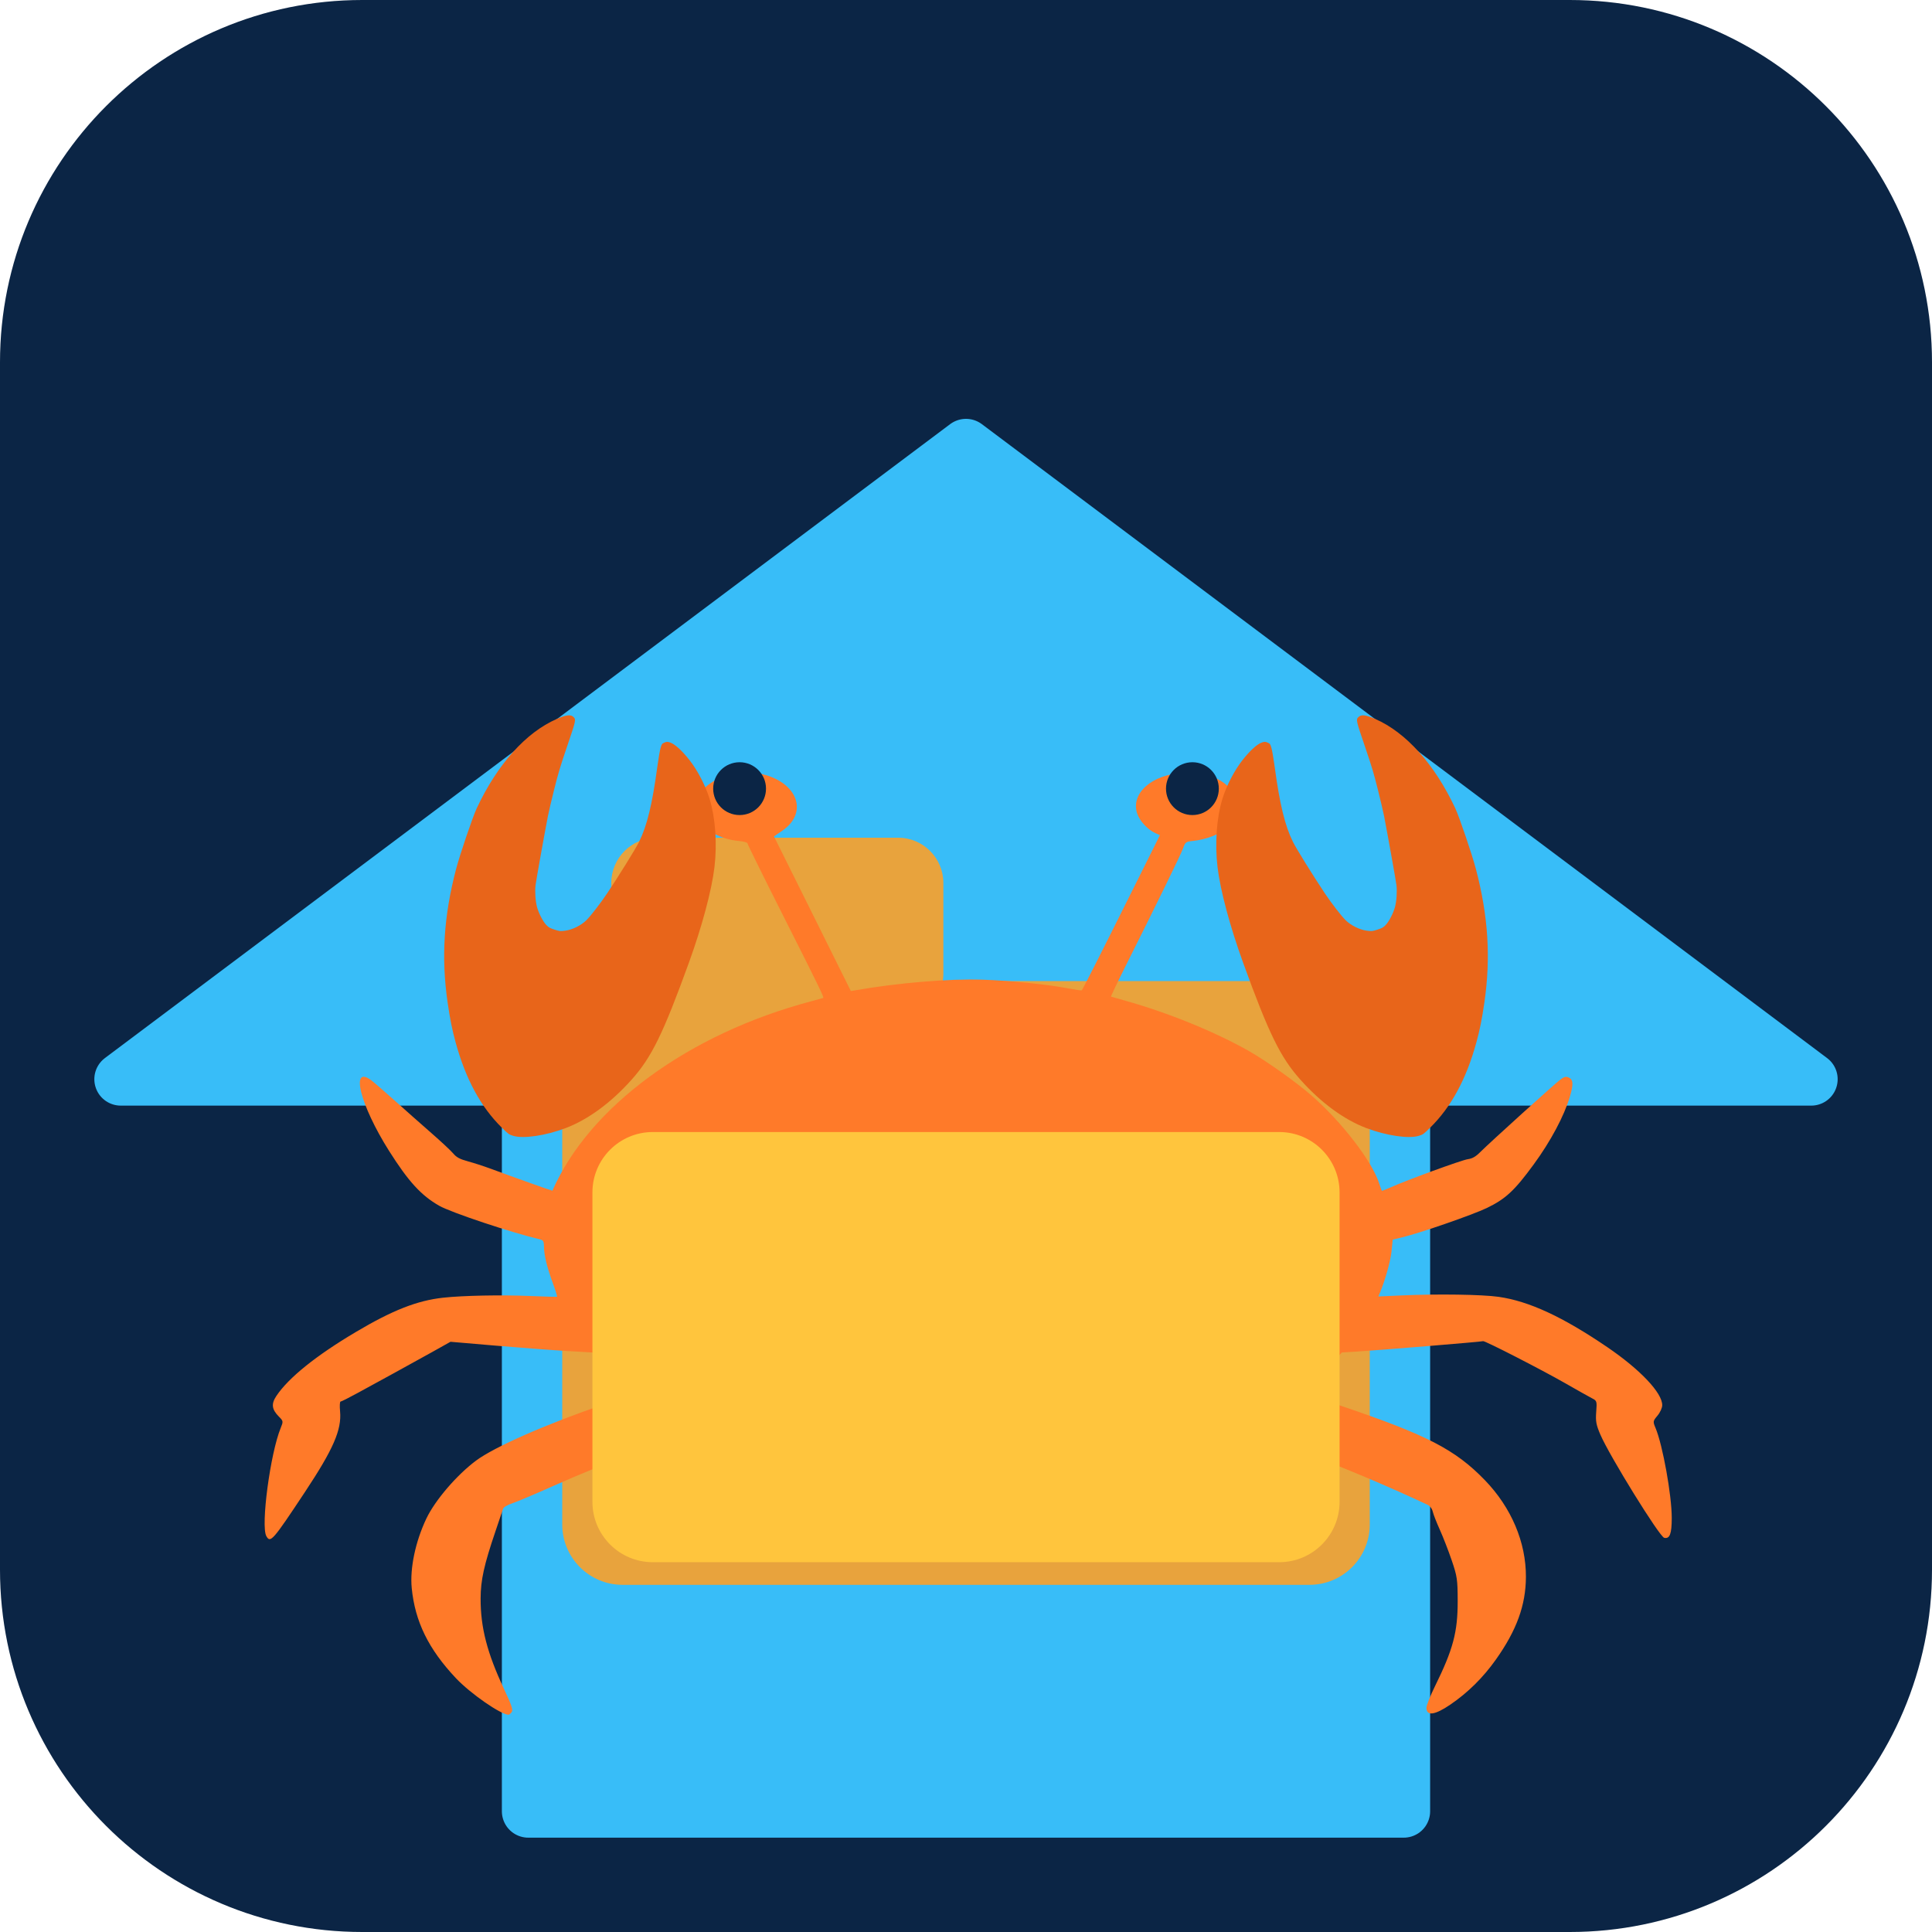
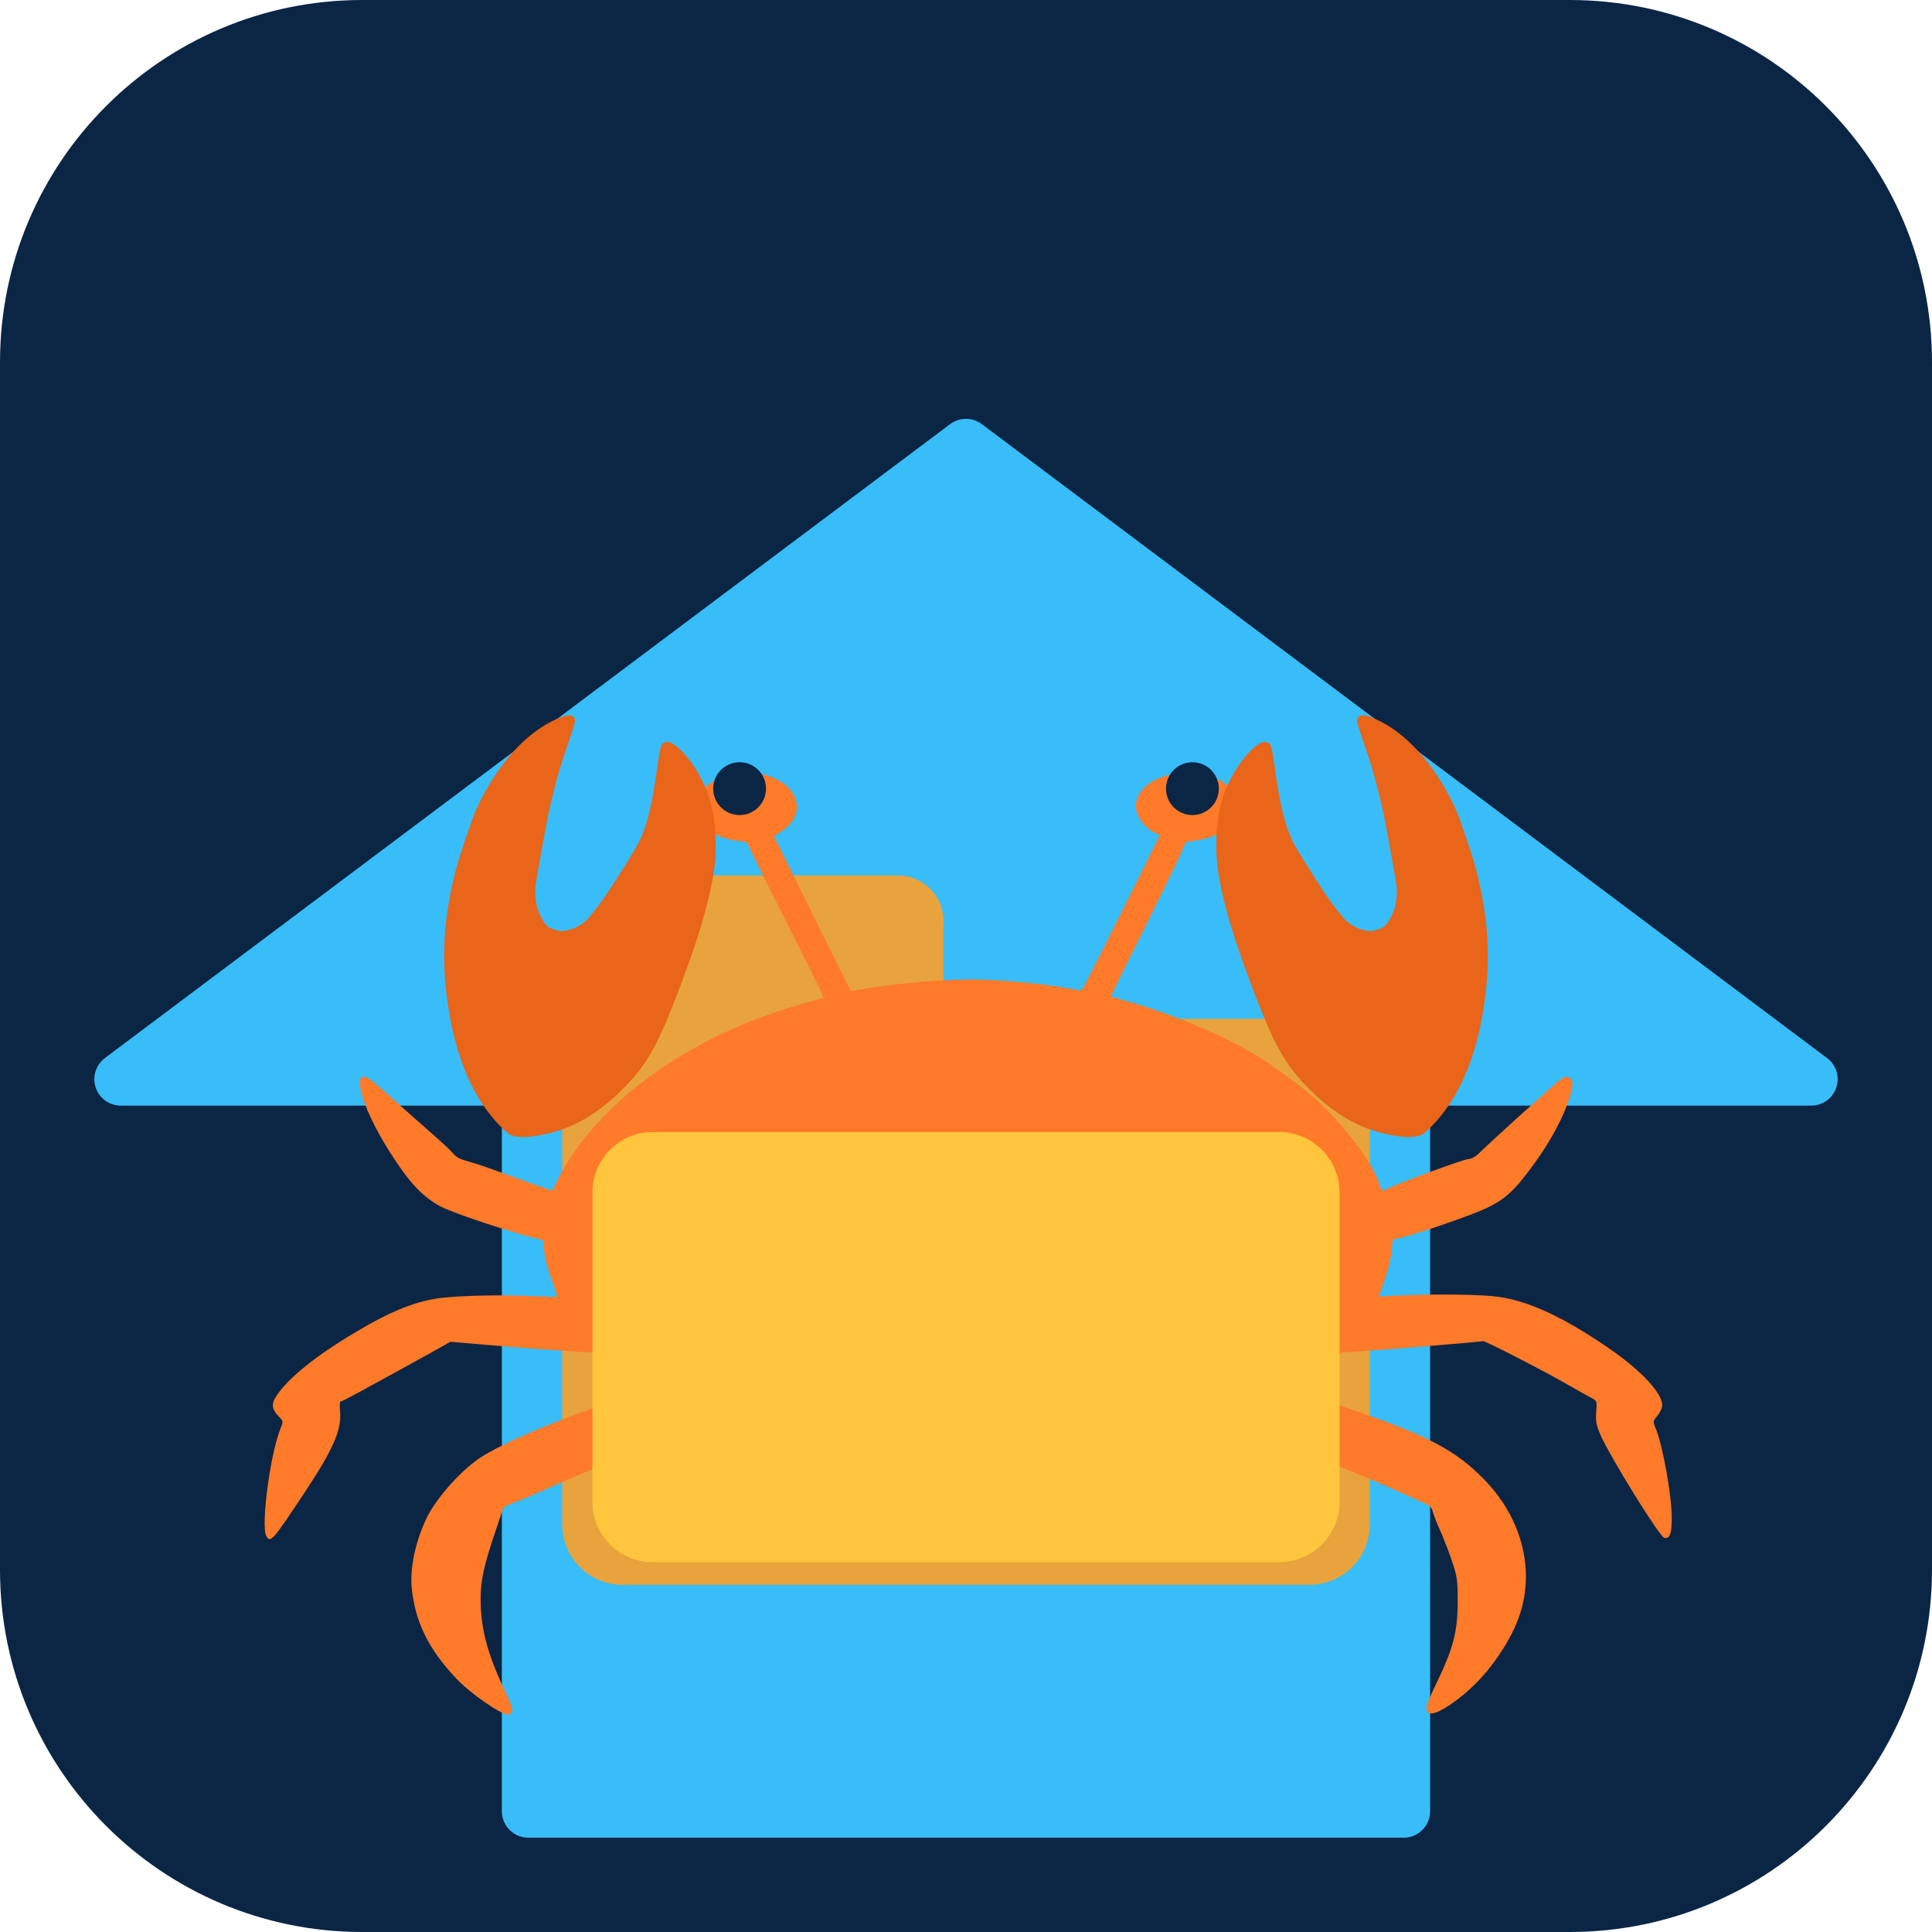
<svg xmlns="http://www.w3.org/2000/svg" viewBox="0 0 512 512" width="512" height="512">
  <rect x="0" y="0" width="512" height="512" rx="96" fill="#0B2545" />
  <path d="M256 118 L480 286 H372 V480 H140 V286 H32 Z" fill="#38BDF8" stroke="#38BDF8" stroke-width="14" stroke-linejoin="round" />
-   <rect x="162" y="222" width="88" height="48" rx="12" fill="#E8A33D" />
-   <rect x="149" y="260" width="214" height="160" rx="16" fill="#E8A33D" />
+   <rect x="162" y="232" width="88" height="46" rx="12" fill="#E8A33D" />
+   <rect x="149" y="270" width="214" height="150" rx="16" fill="#E8A33D" />
  <g fill="#FF7A29" transform="translate(-2.0,157.9) scale(0.504,0.3444)">
    <path d="M 385.462 138.366 C 379.171 141.295, 372.670 148.536, 371.011 154.462 C 369.417 160.155, 370.091 169.384, 372.461 174.320 C 376.090 181.881, 383.914 187.478, 392.497 188.655 C 395.017 189, 397 189.805, 397 190.484 C 397 191.150, 405.365 215.951, 415.588 245.598 C 434.707 301.039, 437.365 309.029, 436.818 309.430 C 436.643 309.559, 433.800 310.711, 430.500 311.990 C 366.087 336.965, 313.856 392.911, 294.429 457.738 C 294.363 457.959, 275.367 448.061, 261.500 440.580 C 258.200 438.800, 253.025 436.357, 250 435.151 C 245.755 433.460, 243.998 432.083, 242.301 429.120 C 241.091 427.007, 235.910 419.929, 230.788 413.390 C 225.666 406.850, 217.024 395.650, 211.582 388.500 C 206.141 381.350, 200.550 374.262, 199.158 372.750 C 187.944 360.570, 193.332 391.879, 208.494 427 C 218.707 450.657, 225.407 461.394, 234.912 469.332 C 241.183 474.570, 272.891 490.027, 288.250 495.333 C 289.587 495.794, 290.002 497.066, 290.008 500.719 C 290.018 507.229, 291.548 516.507, 294.639 528.802 C 296.064 534.468, 297.065 539.223, 296.865 539.368 C 296.664 539.514, 290.200 539.240, 282.500 538.760 C 267.511 537.825, 247.349 538.411, 236.975 540.081 C 223.284 542.286, 210.353 549.727, 191 566.536 C 170.154 584.642, 155.713 601.648, 149.314 615.626 C 146.491 621.792, 146.838 626.009, 150.628 631.594 C 152.941 635.002, 152.972 635.294, 151.567 640.310 C 146.085 659.878, 141.017 715.653, 144.006 723.516 C 146.141 729.131, 147.301 727.193, 164.362 689.500 C 179.264 656.580, 183.691 641.674, 182.781 627.495 C 182.517 623.373, 182.638 620, 183.050 620 C 183.462 620, 187.584 616.962, 192.210 613.250 C 196.836 609.538, 205.319 602.753, 211.060 598.173 C 216.802 593.593, 225.853 586.280, 231.173 581.921 L 240.846 573.997 264.460 576.953 C 277.448 578.580, 294.618 580.466, 302.614 581.145 L 317.154 582.381 318.971 585.940 C 321.545 590.982, 331.523 604.808, 335.779 609.232 C 337.754 611.284, 339.174 613.113, 338.935 613.297 C 338.696 613.480, 330.721 617.537, 321.214 622.311 C 290.891 637.538, 263.891 654.938, 254.255 665.464 C 244.108 676.547, 232.734 695.965, 228.167 710 C 222.413 727.684, 219.444 748.299, 220.461 763.500 C 222.189 789.296, 229.299 810.516, 243.704 832.870 C 251.337 844.713, 267.380 861, 271.415 861 C 271.698 861, 272.411 860.101, 272.999 859.002 C 273.849 857.413, 273.043 853.808, 269.059 841.390 C 260.102 813.468, 256.639 793.916, 256.682 771.500 C 256.710 757.347, 258.484 745.638, 264.564 719.500 C 266.483 711.250, 268.250 703.585, 268.491 702.466 C 268.750 701.266, 270.793 699.527, 273.476 698.224 C 275.977 697.009, 286.612 690.397, 297.110 683.531 C 307.608 676.665, 321.891 668.157, 328.849 664.625 C 335.807 661.092, 348.047 654.887, 356.049 650.836 L 370.598 643.470 379.549 649.271 C 402.879 664.390, 434.871 677.472, 462.071 683.014 C 485.105 687.709, 520.167 689.441, 541.500 686.939 C 580.997 682.306, 615.172 670.020, 646.363 649.237 C 653.342 644.587, 657.666 642.290, 658.382 642.853 C 659.459 643.700, 664.647 646.473, 690.500 660.017 C 707.751 669.055, 732.751 684.426, 754.613 699.436 C 755.874 700.302, 756.977 702.452, 757.347 704.767 C 757.688 706.902, 759.348 713.115, 761.036 718.574 C 762.723 724.033, 765.524 734.575, 767.259 742 C 770.174 754.474, 770.416 756.868, 770.437 773.500 C 770.468 797.352, 768.037 810.718, 758.530 838.958 C 756.039 846.360, 754 853.871, 754 855.649 C 754 862.151, 758.426 861.308, 766.492 853.268 C 775.798 843.991, 783.798 832.427, 790.542 818.500 C 801.458 795.959, 806.241 776.706, 806.317 755 C 806.410 728.313, 798.661 701.559, 784.733 680.478 C 769.184 656.944, 754.138 645.561, 709.250 623.375 C 697.563 617.599, 688 612.695, 688 612.478 C 688 612.261, 691.188 608.128, 695.084 603.292 C 698.980 598.456, 703.811 591.740, 705.820 588.367 L 709.472 582.233 716.986 581.575 C 728.627 580.554, 783.374 573.959, 783.809 573.525 C 784.439 572.894, 814.562 595.480, 827 605.909 C 833.325 611.212, 839.675 616.433, 841.111 617.510 C 843.640 619.407, 843.708 619.736, 843.277 627.984 C 842.904 635.124, 843.260 637.951, 845.480 645.484 C 850.341 661.983, 876.568 724.023, 879.028 724.843 C 881.959 725.820, 883 721.812, 882.999 709.559 C 882.997 692.105, 878.237 653.429, 874.481 640.350 C 873.048 635.358, 873.079 635.066, 875.489 630.850 C 876.900 628.381, 877.981 624.891, 877.988 622.779 C 878.019 613.305, 866.398 595.344, 849.088 578.109 C 825.583 554.707, 807.960 542.774, 791.930 539.407 C 783.308 537.596, 759.702 537.090, 741.116 538.318 L 728.731 539.136 729.406 536.818 C 732.184 527.283, 735.128 512.017, 735.652 504.435 L 736.277 495.371 741.389 493.577 C 750.732 490.298, 778.394 476.259, 785.763 471.057 C 795.625 464.095, 800.293 457.750, 810.375 437.609 C 819.322 419.734, 826.445 400.196, 829.465 385.248 C 831.385 375.748, 831.211 372.147, 828.761 370.613 C 827.367 369.740, 826.546 370.018, 824.628 372.012 C 822.050 374.691, 787.478 420.457, 782.207 428.169 C 779.868 431.590, 778.145 433.016, 775.758 433.504 C 772.540 434.162, 743.599 449.626, 735.130 455.212 C 732.727 456.797, 730.670 457.960, 730.559 457.797 C 730.449 457.634, 729.815 455.050, 729.152 452.056 C 725.377 435.020, 709.458 404.776, 693.593 384.500 C 685.565 374.240, 669.933 357.989, 660.695 350.300 C 642.913 335.500, 618.065 320.704, 595.500 311.478 C 591.650 309.904, 588.351 308.515, 588.168 308.393 C 587.986 308.270, 591.514 297.444, 596.008 284.335 C 611.695 238.581, 624.748 199.461, 626.032 194.352 C 627.281 189.382, 627.467 189.182, 631.413 188.571 C 638.285 187.508, 645.704 183.296, 648.845 178.675 C 652.770 172.901, 654 168.759, 654 161.318 C 654 145.776, 642.098 135.080, 626.078 136.227 C 609.695 137.399, 598.429 151.934, 601.896 167.426 C 603.194 173.224, 607.404 179.908, 611.414 182.536 L 613.868 184.143 600.526 223.322 C 582.638 275.850, 573.194 303.140, 572.748 303.585 C 572.546 303.788, 569.257 303.076, 565.440 302.003 C 554.660 298.974, 534.798 296.042, 520.500 295.369 C 502.881 294.539, 476.355 297.768, 453.932 303.472 L 451.364 304.126 431.150 244.621 L 410.936 185.116 415.312 180.741 C 428.384 167.669, 424.127 145.822, 407 138.079 C 400.668 135.216, 391.978 135.331, 385.462 138.366" />
  </g>
  <rect x="157" y="300" width="198" height="114" rx="16" fill="#FFC53D" />
  <g fill="#E8651A" transform="translate(33,-43) rotate(-72 100 322) translate(48.0,242.4) scale(0.1688)">
    <path d="M 560 314.076 C 483.768 318.510, 420.715 334.684, 356.694 366.225 C 333.385 377.708, 318.172 386.270, 301 397.568 C 251.168 430.355, 216.846 466.498, 196.195 507.934 C 189.792 520.783, 189.502 521.676, 189.552 528.434 C 189.676 545.154, 205.550 577.232, 226.700 603.500 C 250.292 632.801, 286.518 658.814, 331 678.393 C 373.978 697.310, 414.908 703.127, 533 707.103 C 593.897 709.153, 652.607 706.060, 688.500 698.910 C 724.745 691.690, 761.992 676.622, 787.500 658.859 C 805.650 646.221, 825.001 626.545, 836.697 608.837 C 847.111 593.069, 853 579.766, 853 572.009 C 853 567.919, 852.479 566.449, 850.077 563.766 C 847.288 560.649, 846.843 560.506, 840.327 560.629 C 836.572 560.700, 823.375 562.600, 811 564.851 C 751.886 575.603, 717.535 578.203, 689.358 574.057 C 677.568 572.323, 629.875 560.604, 597.352 551.451 C 579.354 546.386, 555.134 537.705, 546.841 533.347 C 536.604 527.968, 526.364 517.539, 521.342 507.378 C 517.738 500.085, 517.501 499.044, 517.509 490.552 C 517.517 482.525, 517.845 480.878, 520.400 476.006 C 523.819 469.485, 534.127 458.985, 542.500 453.493 C 550.506 448.242, 564.664 442.519, 574.500 440.559 C 581.318 439.200, 648.028 429.995, 683.500 425.519 C 689.550 424.755, 708.675 423.150, 726 421.951 C 753.305 420.062, 762.816 419.845, 797.420 420.324 C 840.024 420.913, 841.440 420.783, 843.970 416.055 C 847.006 410.383, 844.180 404.018, 833.067 391.500 C 798.020 352.020, 736.577 324.849, 661 315.409 C 645.952 313.529, 583.554 312.706, 560 314.076" />
  </g>
  <g fill="#E8651A" transform="translate(512,0) scale(-1,1) translate(33,-43) rotate(-72 100 322) translate(48.0,242.4) scale(0.1688)">
    <path d="M 560 314.076 C 483.768 318.510, 420.715 334.684, 356.694 366.225 C 333.385 377.708, 318.172 386.270, 301 397.568 C 251.168 430.355, 216.846 466.498, 196.195 507.934 C 189.792 520.783, 189.502 521.676, 189.552 528.434 C 189.676 545.154, 205.550 577.232, 226.700 603.500 C 250.292 632.801, 286.518 658.814, 331 678.393 C 373.978 697.310, 414.908 703.127, 533 707.103 C 593.897 709.153, 652.607 706.060, 688.500 698.910 C 724.745 691.690, 761.992 676.622, 787.500 658.859 C 805.650 646.221, 825.001 626.545, 836.697 608.837 C 847.111 593.069, 853 579.766, 853 572.009 C 853 567.919, 852.479 566.449, 850.077 563.766 C 847.288 560.649, 846.843 560.506, 840.327 560.629 C 836.572 560.700, 823.375 562.600, 811 564.851 C 751.886 575.603, 717.535 578.203, 689.358 574.057 C 677.568 572.323, 629.875 560.604, 597.352 551.451 C 579.354 546.386, 555.134 537.705, 546.841 533.347 C 536.604 527.968, 526.364 517.539, 521.342 507.378 C 517.738 500.085, 517.501 499.044, 517.509 490.552 C 517.517 482.525, 517.845 480.878, 520.400 476.006 C 523.819 469.485, 534.127 458.985, 542.500 453.493 C 550.506 448.242, 564.664 442.519, 574.500 440.559 C 581.318 439.200, 648.028 429.995, 683.500 425.519 C 689.550 424.755, 708.675 423.150, 726 421.951 C 753.305 420.062, 762.816 419.845, 797.420 420.324 C 840.024 420.913, 841.440 420.783, 843.970 416.055 C 847.006 410.383, 844.180 404.018, 833.067 391.500 C 798.020 352.020, 736.577 324.849, 661 315.409 C 645.952 313.529, 583.554 312.706, 560 314.076" />
  </g>
  <circle cx="196" cy="209" r="7" fill="#0B2545" />
  <circle cx="316" cy="209" r="7" fill="#0B2545" />
</svg>
